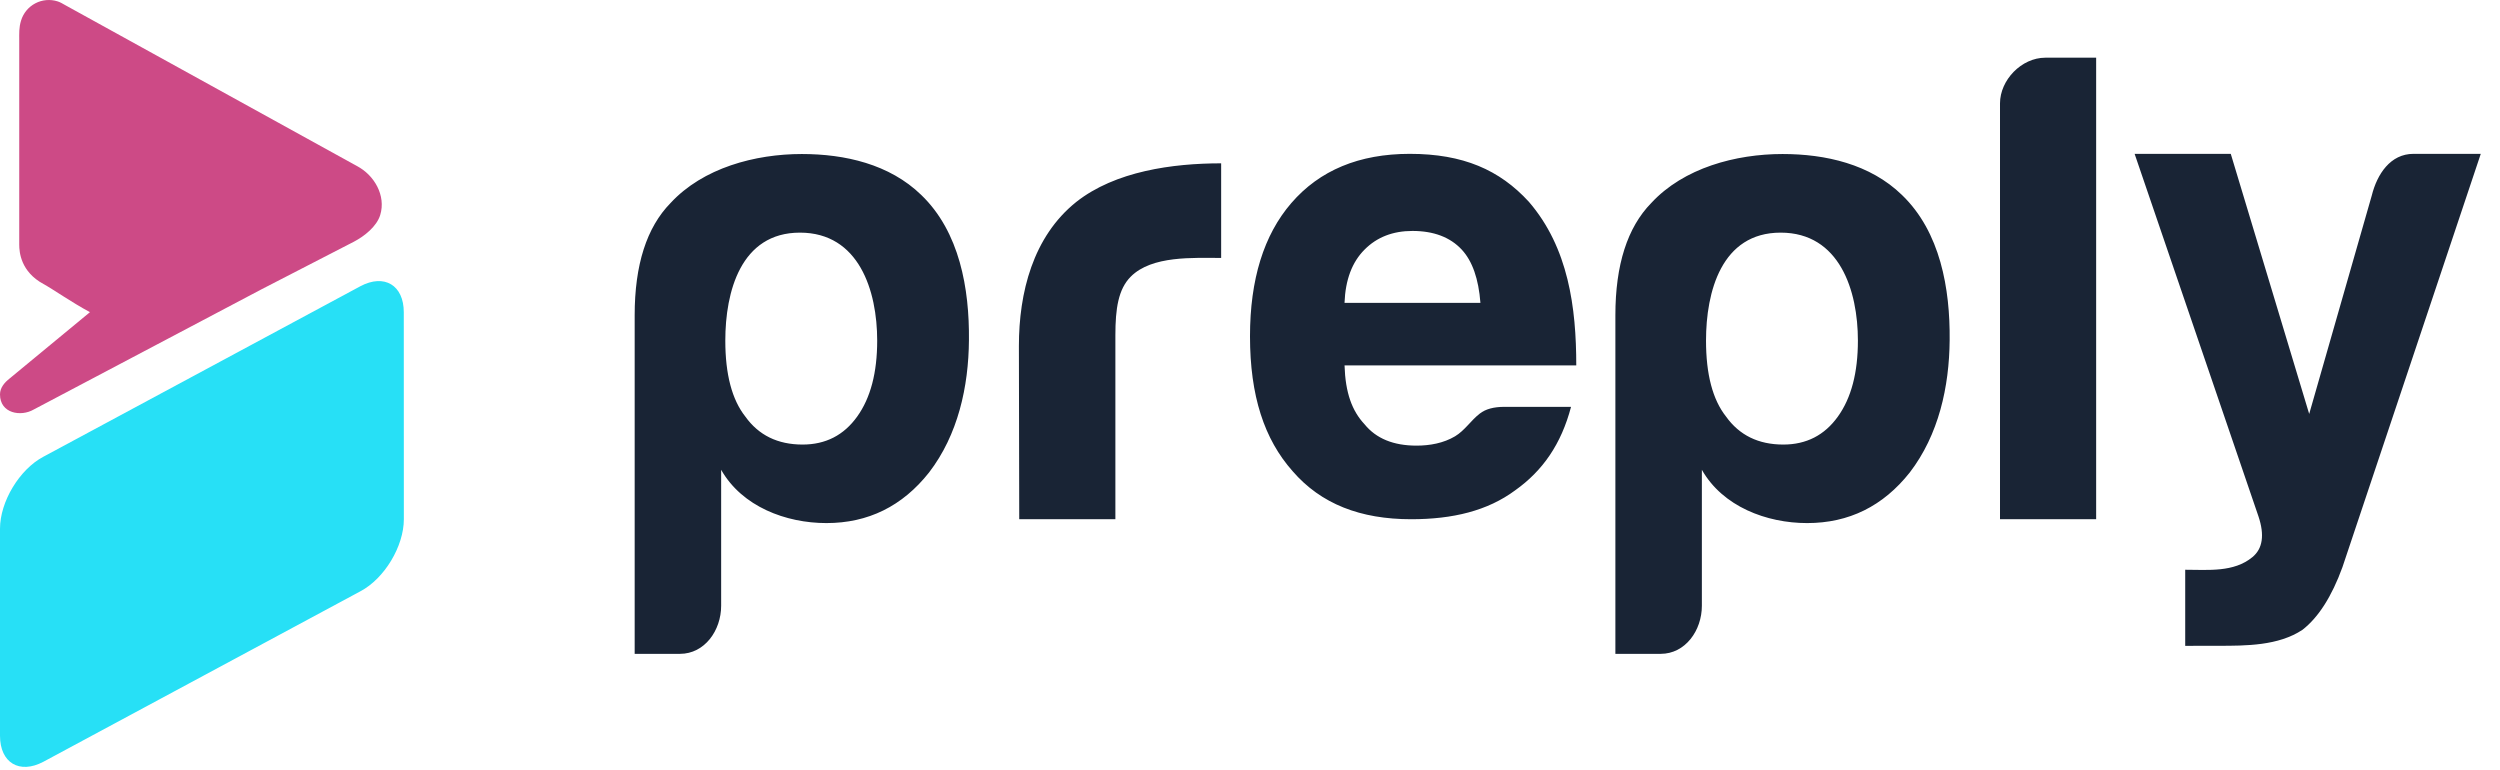
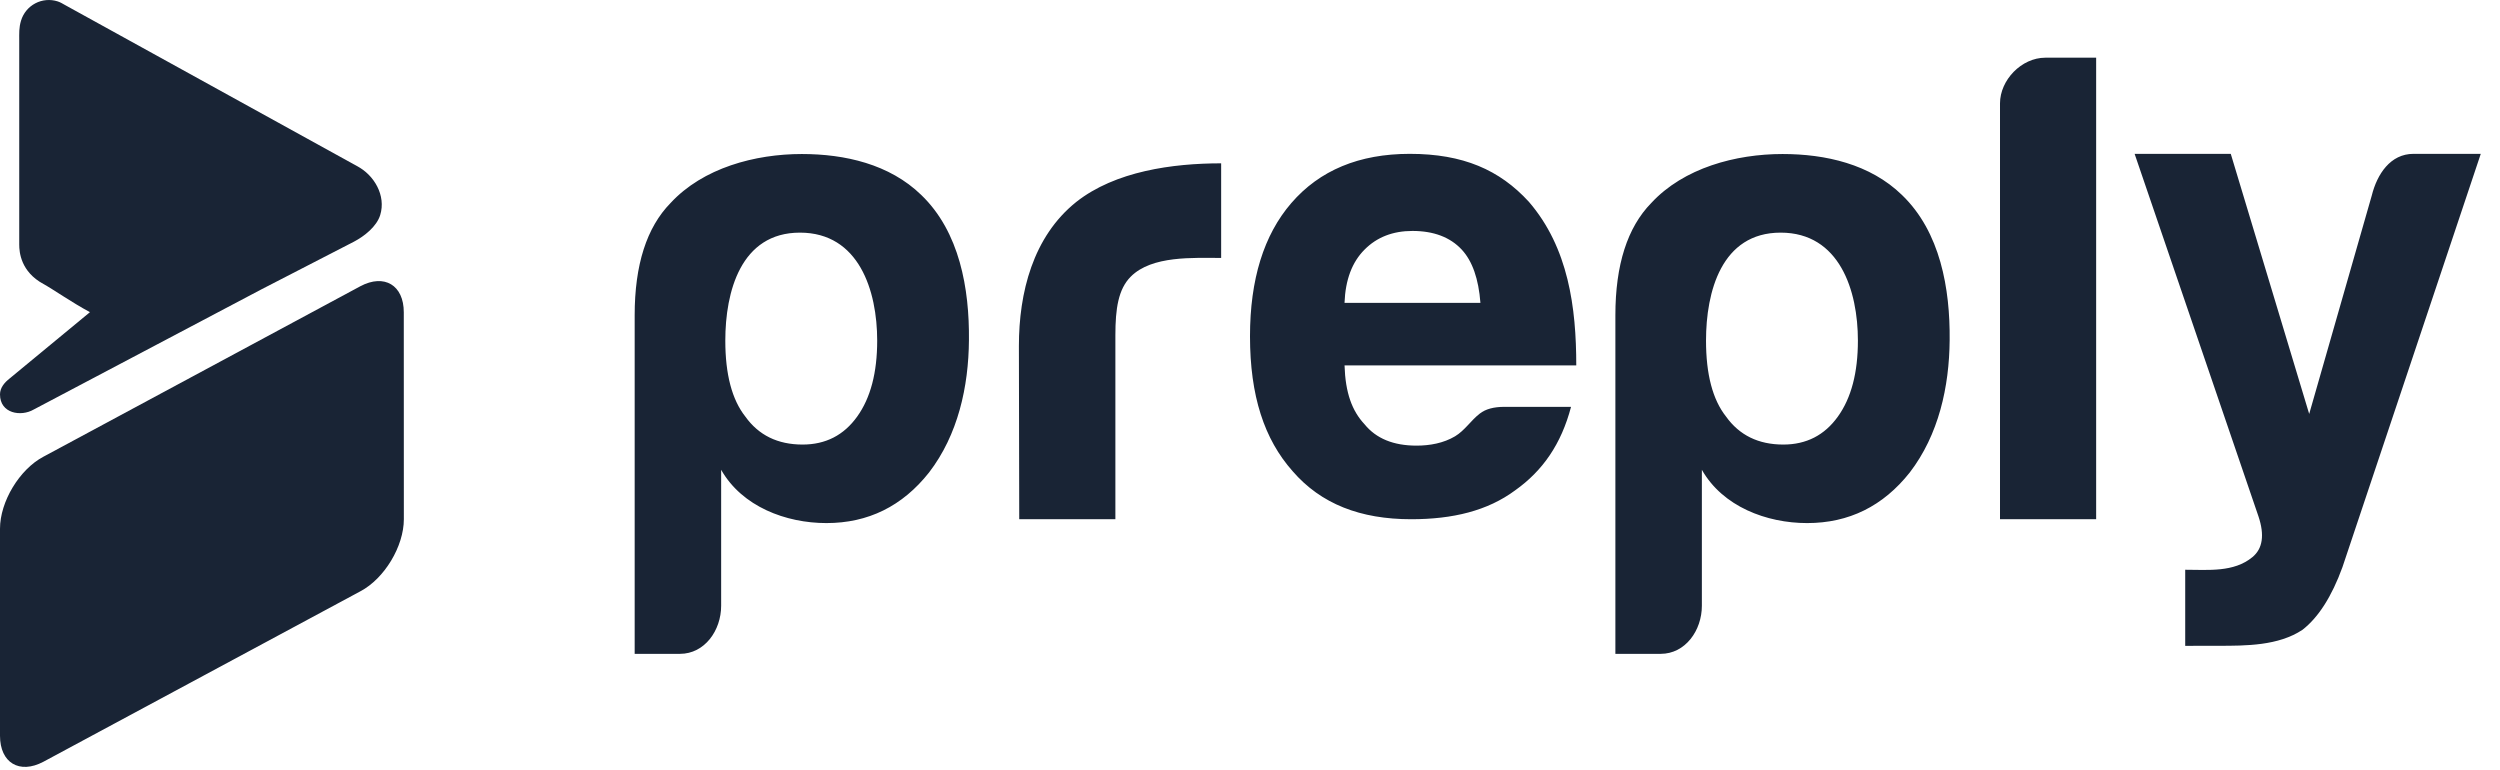
<svg xmlns="http://www.w3.org/2000/svg" width="130" height="40" fill="none" role="img" focusable="false" aria-label="Preply" viewBox="0 0 130 40">
  <g data-name="logmark">
-     <path data-name="top" d="M18.556 8.632c.9.465 1.528 1.538 1.214 2.552-.182.591-.815 1.094-1.362 1.382l-4.83 2.489-11.824 6.24C1.09 21.682 0 21.504 0 20.51c0-.348.234-.619.502-.83l4.175-3.447c-.97-.522-1.959-1.218-2.417-1.465C1.08 14.13 1 13.11 1 12.72V2.106c0-.37-.018-.669.094-1.033A1.508 1.508 0 013 .073c.14.045.253.116.387.191l15.17 8.368z" fill="#CD4A86">
+     <path data-name="top" d="M18.556 8.632c.9.465 1.528 1.538 1.214 2.552-.182.591-.815 1.094-1.362 1.382l-4.83 2.489-11.824 6.24C1.09 21.682 0 21.504 0 20.51c0-.348.234-.619.502-.83l4.175-3.447c-.97-.522-1.959-1.218-2.417-1.465C1.08 14.13 1 13.11 1 12.72V2.106c0-.37-.018-.669.094-1.033A1.508 1.508 0 013 .073c.14.045.253.116.387.191l15.17 8.368z" fill="#192435">
</path>
-     <path data-name="bottom" d="M18.74 14.883c1.248-.66 2.257-.053 2.257 1.356L21 27c0 1.409-1.01 3.086-2.256 3.745L2.256 39.612C1.01 40.272 0 39.666 0 38.257V27.495c0-1.409 1.01-3.085 2.256-3.745l16.485-8.867z" fill="#27E0F6">
+     <path data-name="bottom" d="M18.74 14.883c1.248-.66 2.257-.053 2.257 1.356L21 27c0 1.409-1.01 3.086-2.256 3.745L2.256 39.612C1.01 40.272 0 39.666 0 38.257V27.495c0-1.409 1.01-3.085 2.256-3.745l16.485-8.867z" fill="#192435">
</path>
  </g>
  <g data-name="preply" fill-rule="evenodd" clip-rule="evenodd" fill="#192435">
    <path d="M109 27h-5V5.377C104 4.167 105.113 3 106.359 3H109v24zM53 27l-.017-9.013c0-2.767.727-5.678 2.978-7.482 2.028-1.604 5.02-2.012 7.539-2.012v4.92c-1.434 0-3.604-.133-4.7.972-.649.649-.8 1.665-.8 3.047V27h-5zM113.631 29.627v3.957l1.712-.003c1.447 0 3.137.002 4.388-.833.827-.644 1.521-1.729 2.076-3.255L129 8h-3.5c-1.199 0-1.889 1.053-2.167 2.163l-3.255 11.362L116 8h-5l6.442 18.857c.322.966.218 1.67-.312 2.11-.972.808-2.319.66-3.499.66zM37.5 31.5v-7.07c1.09 1.916 3.368 2.77 5.473 2.77 2.17 0 3.95-.877 5.337-2.63 1.505-1.959 2.057-4.456 2.075-6.886.027-2.663-.48-5.625-2.482-7.548-1.651-1.604-3.976-2.127-6.209-2.127-2.426 0-5.136.719-6.825 2.548-1.244 1.27-1.866 3.217-1.866 5.836V34h2.354c1.284 0 2.143-1.215 2.143-2.5zm8.114-13.789c0 1.66-.342 2.978-1.04 3.95-.694.97-1.64 1.456-2.84 1.456-1.293 0-2.284-.485-2.978-1.457-.693-.877-1.04-2.195-1.04-3.949 0-2.538.801-5.614 3.88-5.614 3.074 0 4.018 3.022 4.018 5.614zM88.497 31.5v-7.07c1.09 1.916 3.368 2.77 5.473 2.77 2.17 0 3.949-.877 5.337-2.63 1.504-1.959 2.056-4.456 2.075-6.886.026-2.663-.48-5.625-2.483-7.548-1.65-1.604-3.975-2.127-6.208-2.127-2.427 0-5.137.719-6.826 2.548C84.623 11.827 84 13.774 84 16.393V34h2.354c1.284 0 2.143-1.215 2.143-2.5zm8.114-13.789c0 1.66-.342 2.978-1.04 3.95-.694.97-1.64 1.456-2.84 1.456-1.293 0-2.284-.485-2.978-1.457-.694-.877-1.04-2.195-1.04-3.949 0-2.538.8-5.614 3.88-5.614 3.073 0 4.018 3.022 4.018 5.614zM81.694 21.156H78.23c-.555 0-.98.114-1.283.352-.463.357-.777.876-1.285 1.18-.6.357-1.315.485-2.005.485-1.2 0-2.101-.372-2.7-1.11-.65-.694-.997-1.631-1.041-3.063h12.05c0-2.997-.404-6.12-2.466-8.508C77.979 8.832 76.08 8 73.31 8c-2.631 0-4.688.852-6.164 2.562C65.714 12.222 65 14.536 65 17.489c0 3.092.738 5.346 2.215 7.011 1.477 1.71 3.533 2.5 6.164 2.5 2.17 0 3.974-.44 5.406-1.5 1.432-1.016 2.398-2.402 2.909-4.344zm-4.712-5.406h-7.067c.045-1.2.392-2.12 1.041-2.77.644-.65 1.477-.971 2.492-.971 1.106 0 1.963.327 2.562.97.555.6.877 1.522.972 2.77z"> 
</path>
  </g>
</svg>
